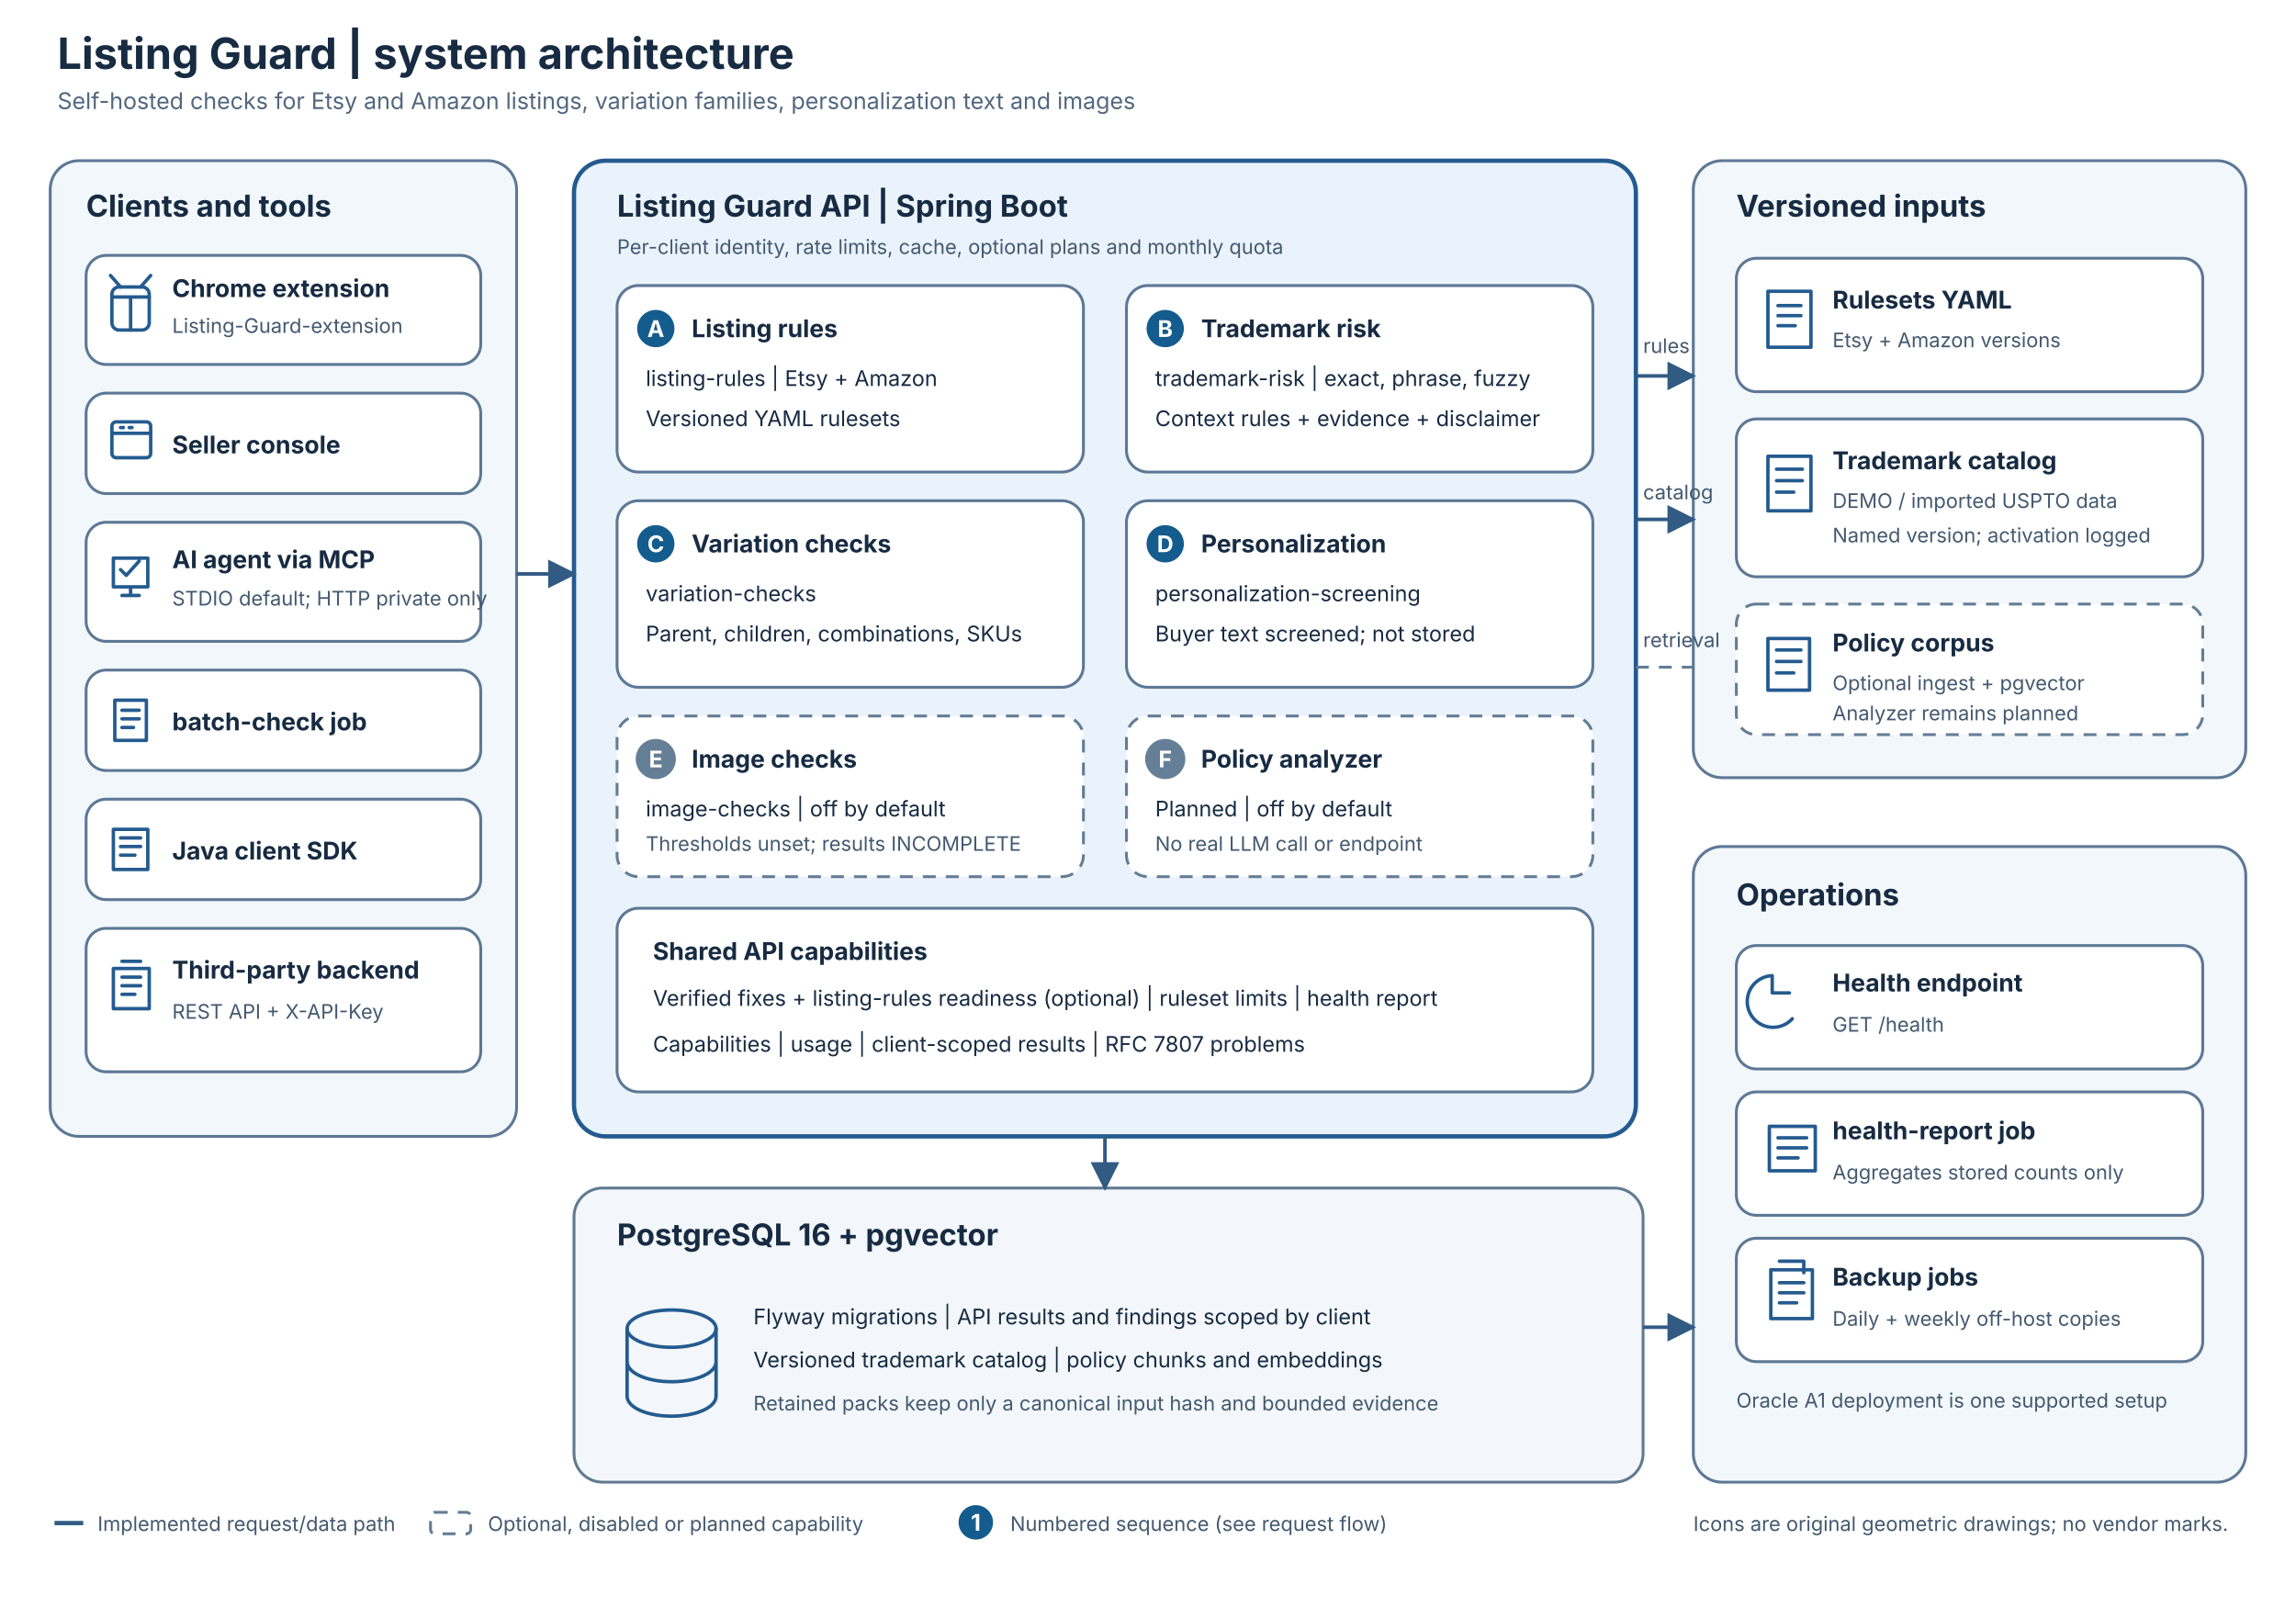
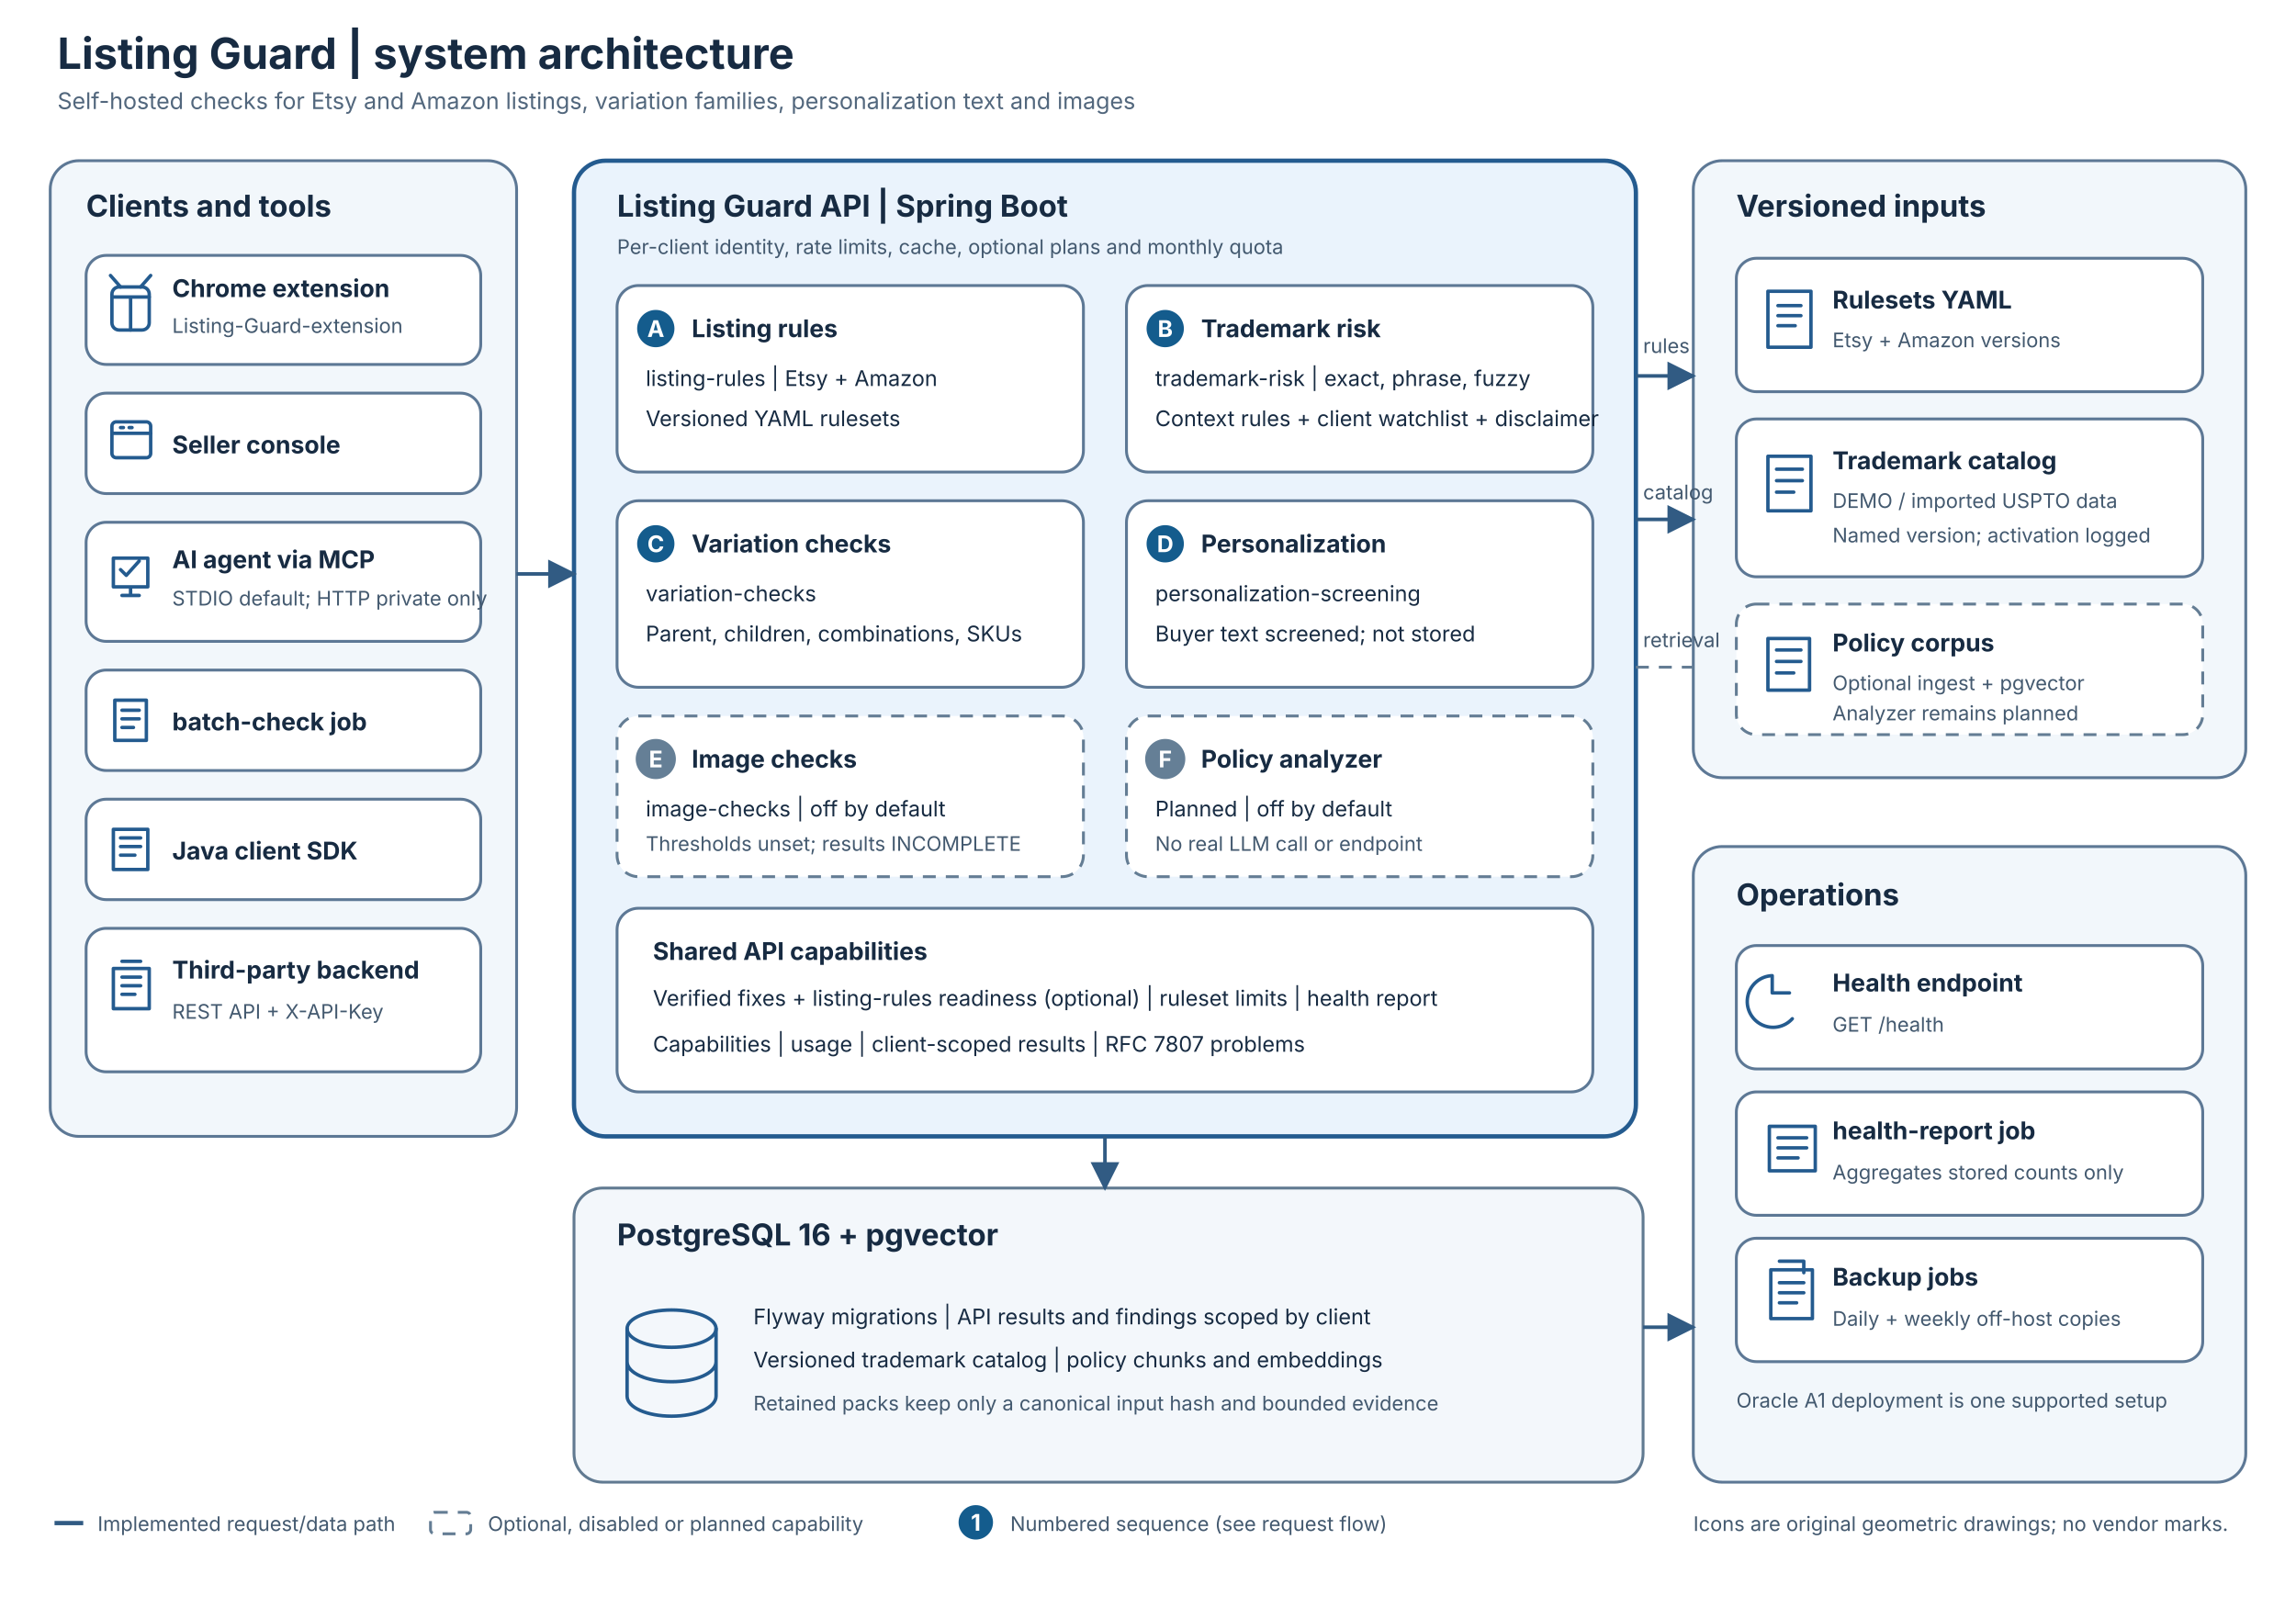
<svg xmlns="http://www.w3.org/2000/svg" width="1600" height="1120" viewBox="0 0 1600 1120" role="img" aria-labelledby="title desc">
  <defs>
    <marker id="arrow" viewBox="0 0 10 10" refX="9" refY="5" markerWidth="8" markerHeight="8" orient="auto-start-reverse">
      <path d="M0 0 10 5 0 10Z" fill="#315b83" />
    </marker>
    <style>
      text{font-family:system-ui,-apple-system,BlinkMacSystemFont,"Segoe UI",sans-serif;fill:#172b42}
      .title{font-size:30px;font-weight:700}.subtitle{font-size:16px;fill:#52677d}.head{font-size:21px;font-weight:700}.label{font-size:17px;font-weight:700}.body{font-size:15px}.small{font-size:14px;fill:#43596f}.tiny{font-size:14px;font-weight:700}
      .card{fill:#fff;stroke:#5d7895;stroke-width:2}.soft{fill:#f2f7fb;stroke:#5d7895;stroke-width:2}.api{fill:#eaf3fc;stroke:#245b8f;stroke-width:3}.data{fill:#f3f7fb;stroke:#617a91;stroke-width:2}.optional{fill:#fff;stroke:#647d94;stroke-width:2;stroke-dasharray:9 7}.line{fill:none;stroke:#315b83;stroke-width:2.5;marker-end:url(#arrow)}.thin{fill:none;stroke:#315b83;stroke-width:2}.dash{fill:none;stroke:#647d94;stroke-width:2;stroke-dasharray:9 7}.step{fill:#145c8d;stroke:#fff;stroke-width:2}.steptext{font-size:16px;font-weight:700;fill:#fff;text-anchor:middle;dominant-baseline:central}.icon{fill:none;stroke:#245b8f;stroke-width:2.4;stroke-linecap:round;stroke-linejoin:round}
    </style>
  </defs>
  <rect width="1600" height="1120" fill="#fff" />
  <text x="40" y="48" class="title">Listing Guard | system architecture</text>
  <text x="40" y="76" class="subtitle">Self-hosted checks for Etsy and Amazon listings, variation families, personalization text and images</text>
  <rect x="35" y="112" width="325" height="680" rx="20" class="soft" />
  <text x="60" y="151" class="head">Clients and tools</text>
  <rect x="60" y="178" width="275" height="76" rx="14" class="card" />
  <rect x="78" y="200" width="26" height="30" rx="5" class="icon" />
  <path d="M78 207h26M91 207v23M84 200l-7-8M98 200l7-8" class="icon" />
  <text x="120" y="207" class="label">Chrome extension</text>
  <text x="120" y="232" class="small">Listing-Guard-extension</text>
  <rect x="60" y="274" width="275" height="70" rx="14" class="card" />
  <rect x="78" y="294" width="27" height="25" rx="3" class="icon" />
  <path d="M78 302h27M84 298h2M90 298h2" class="icon" />
  <text x="120" y="316" class="label">Seller console</text>
  <rect x="60" y="364" width="275" height="83" rx="14" class="card" />
  <path d="M79 389h24v20H79zM85 415h12M91 409v6M84 397l4 4 9-10" class="icon" />
  <text x="120" y="396" class="label">AI agent via MCP</text>
  <text x="120" y="422" class="small">STDIO default; HTTP private only</text>
  <rect x="60" y="467" width="275" height="70" rx="14" class="card" />
  <path d="M80 488h22v28H80zM85 495h12M85 501h12M85 507h8" class="icon" />
  <text x="120" y="509" class="label">batch-check job</text>
  <rect x="60" y="557" width="275" height="70" rx="14" class="card" />
  <path d="M79 578h24v28H79zM84 584h14M84 590h14M84 596h10" class="icon" />
  <text x="120" y="599" class="label">Java client SDK</text>
  <rect x="60" y="647" width="275" height="100" rx="14" class="card" />
  <path d="M79 675h25v28H79zM85 670h13M85 681h13M85 687h13M85 693h9" class="icon" />
  <text x="120" y="682" class="label">Third-party backend</text>
  <text x="120" y="710" class="small">REST API + X-API-Key</text>
  <rect x="400" y="112" width="740" height="680" rx="22" class="api" />
  <text x="430" y="151" class="head">Listing Guard API | Spring Boot</text>
  <text x="430" y="177" class="small">Per-client identity, rate limits, cache, optional plans and monthly quota</text>
  <rect x="430" y="199" width="325" height="130" rx="15" class="card" />
  <circle cx="457" cy="229" r="14" class="step" />
  <text x="457" y="229" class="steptext">A</text>
  <text x="482" y="235" class="label">Listing rules</text>
  <text x="450" y="269" class="body">listing-rules | Etsy + Amazon</text>
  <text x="450" y="297" class="body">Versioned YAML rulesets</text>
  <rect x="785" y="199" width="325" height="130" rx="15" class="card" />
  <circle cx="812" cy="229" r="14" class="step" />
  <text x="812" y="229" class="steptext">B</text>
  <text x="837" y="235" class="label">Trademark risk</text>
  <text x="805" y="269" class="body">trademark-risk | exact, phrase, fuzzy</text>
-   <text x="805" y="297" class="body">Context rules + evidence + disclaimer</text>
+   <text x="805" y="297" class="body">Context rules + client watchlist + disclaimer</text>
  <rect x="430" y="349" width="325" height="130" rx="15" class="card" />
  <circle cx="457" cy="379" r="14" class="step" />
  <text x="457" y="379" class="steptext">C</text>
  <text x="482" y="385" class="label">Variation checks</text>
  <text x="450" y="419" class="body">variation-checks</text>
  <text x="450" y="447" class="body">Parent, children, combinations, SKUs</text>
  <rect x="785" y="349" width="325" height="130" rx="15" class="card" />
  <circle cx="812" cy="379" r="14" class="step" />
  <text x="812" y="379" class="steptext">D</text>
  <text x="837" y="385" class="label">Personalization</text>
  <text x="805" y="419" class="body">personalization-screening</text>
  <text x="805" y="447" class="body">Buyer text screened; not stored</text>
  <rect x="430" y="499" width="325" height="112" rx="15" class="optional" />
  <circle cx="457" cy="529" r="14" fill="#657f96" />
  <text x="457" y="529" class="steptext">E</text>
  <text x="482" y="535" class="label">Image checks</text>
  <text x="450" y="569" class="body">image-checks | off by default</text>
  <text x="450" y="593" class="small">Thresholds unset; results INCOMPLETE</text>
  <rect x="785" y="499" width="325" height="112" rx="15" class="optional" />
  <circle cx="812" cy="529" r="14" fill="#657f96" />
  <text x="812" y="529" class="steptext">F</text>
  <text x="837" y="535" class="label">Policy analyzer</text>
  <text x="805" y="569" class="body">Planned | off by default</text>
  <text x="805" y="593" class="small">No real LLM call or endpoint</text>
  <rect x="430" y="633" width="680" height="128" rx="15" class="card" />
  <text x="455" y="669" class="label">Shared API capabilities</text>
  <text x="455" y="701" class="body">Verified fixes + listing-rules readiness (optional) | ruleset limits | health report</text>
  <text x="455" y="733" class="body">Capabilities | usage | client-scoped results | RFC 7807 problems</text>
  <rect x="1180" y="112" width="385" height="430" rx="20" class="soft" />
  <text x="1210" y="151" class="head">Versioned inputs</text>
  <rect x="1210" y="180" width="325" height="93" rx="14" class="card" />
  <path d="M1232 203h30v39h-30zM1239 213h16M1239 220h16M1239 227h12" class="icon" />
  <text x="1277" y="215" class="label">Rulesets YAML</text>
  <text x="1277" y="242" class="small">Etsy + Amazon versions</text>
  <rect x="1210" y="292" width="325" height="110" rx="14" class="card" />
  <path d="M1232 318h30v38h-30zM1238 327h18M1238 335h18M1238 343h12" class="icon" />
  <text x="1277" y="327" class="label">Trademark catalog</text>
  <text x="1277" y="354" class="small">DEMO / imported USPTO data</text>
  <text x="1277" y="378" class="small">Named version; activation logged</text>
  <rect x="1210" y="421" width="325" height="91" rx="14" class="optional" />
  <path d="M1232 445h29v36h-29zM1238 453h17M1238 461h17M1238 469h12" class="icon" />
  <text x="1277" y="454" class="label">Policy corpus</text>
  <text x="1277" y="481" class="small">Optional ingest + pgvector</text>
  <text x="1277" y="502" class="small">Analyzer remains planned</text>
  <path d="M1140 262h40" class="line" />
  <text x="1145" y="246" class="small">rules</text>
  <path d="M1140 362h40" class="line" />
  <text x="1145" y="348" class="small">catalog</text>
  <path d="M1140 465h40" class="dash" />
  <text x="1145" y="451" class="small">retrieval</text>
  <path d="M360 400h40" class="line" />
  <rect x="400" y="828" width="745" height="205" rx="20" class="data" />
  <text x="430" y="868" class="head">PostgreSQL 16 + pgvector</text>
  <ellipse cx="468" cy="926" rx="31" ry="13" class="icon" />
  <path d="M437 926v47c0 8 14 14 31 14s31-6 31-14v-47M437 949c0 8 14 14 31 14s31-6 31-14" class="icon" />
  <text x="525" y="923" class="body">Flyway migrations | API results and findings scoped by client</text>
  <text x="525" y="953" class="body">Versioned trademark catalog | policy chunks and embeddings</text>
  <text x="525" y="983" class="small">Retained packs keep only a canonical input hash and bounded evidence</text>
  <path d="M770 792v36" class="line" />
  <rect x="1180" y="590" width="385" height="443" rx="20" class="soft" />
  <text x="1210" y="631" class="head">Operations</text>
  <rect x="1210" y="659" width="325" height="86" rx="14" class="card" />
  <path d="M1235 680a18 18 0 1 0 14 30M1235 680v12h12" class="icon" />
  <text x="1277" y="691" class="label">Health endpoint</text>
  <text x="1277" y="719" class="small">GET /health</text>
  <rect x="1210" y="761" width="325" height="86" rx="14" class="card" />
  <path d="M1233 785h32v31h-32zM1239 793h20M1239 800h20M1239 807h14" class="icon" />
  <text x="1277" y="794" class="label">health-report job</text>
  <text x="1277" y="822" class="small">Aggregates stored counts only</text>
  <rect x="1210" y="863" width="325" height="86" rx="14" class="card" />
  <path d="M1234 885h29v34h-29zM1240 879h17v8M1240 894h17M1240 901h17M1240 908h12" class="icon" />
  <text x="1277" y="896" class="label">Backup jobs</text>
  <text x="1277" y="924" class="small">Daily + weekly off-host copies</text>
  <text x="1210" y="981" class="small">Oracle A1 deployment is one supported setup</text>
  <path d="M1145 925h35" class="line" />
  <rect x="38" y="1060" width="20" height="3" fill="#315b83" />
  <text x="68" y="1067" class="small">Implemented request/data path</text>
  <rect x="300" y="1054" width="28" height="15" rx="3" class="optional" />
  <text x="340" y="1067" class="small">Optional, disabled or planned capability</text>
  <circle cx="680" cy="1061" r="13" class="step" />
  <text x="680" y="1061" class="steptext">1</text>
  <text x="704" y="1067" class="small">Numbered sequence (see request flow)</text>
  <text x="1180" y="1067" class="small">Icons are original geometric drawings; no vendor marks.</text>
</svg>
